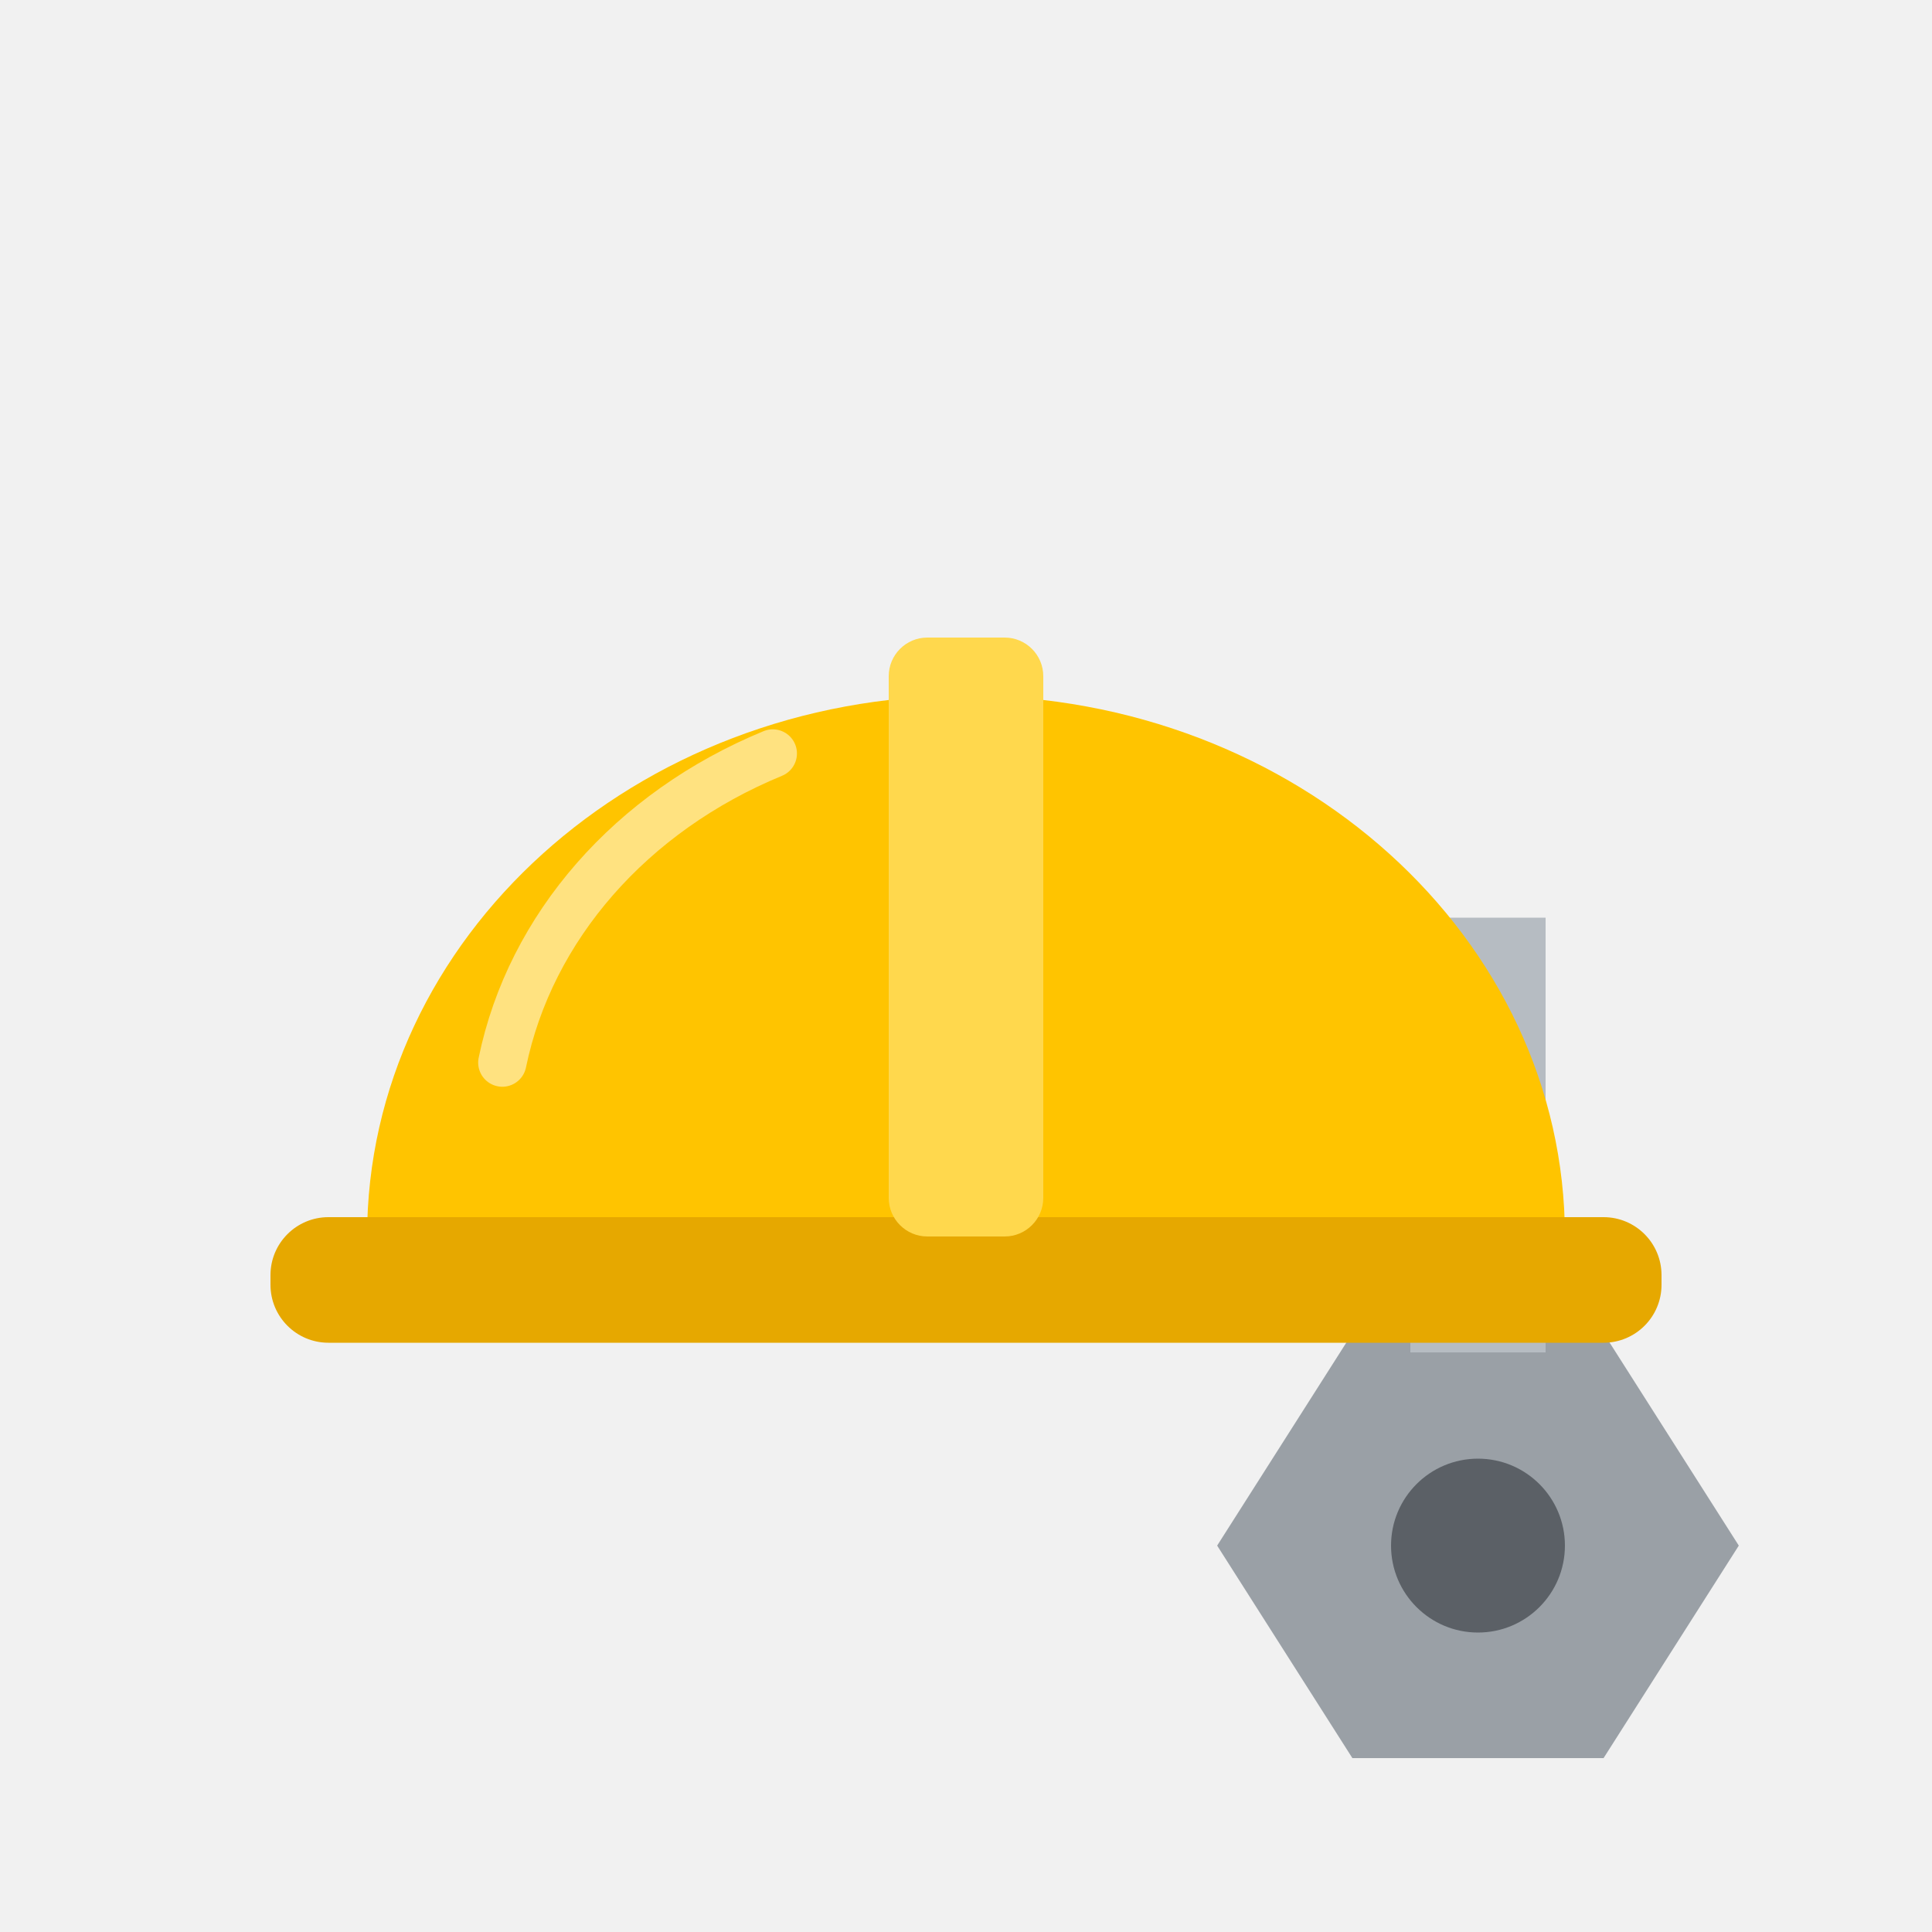
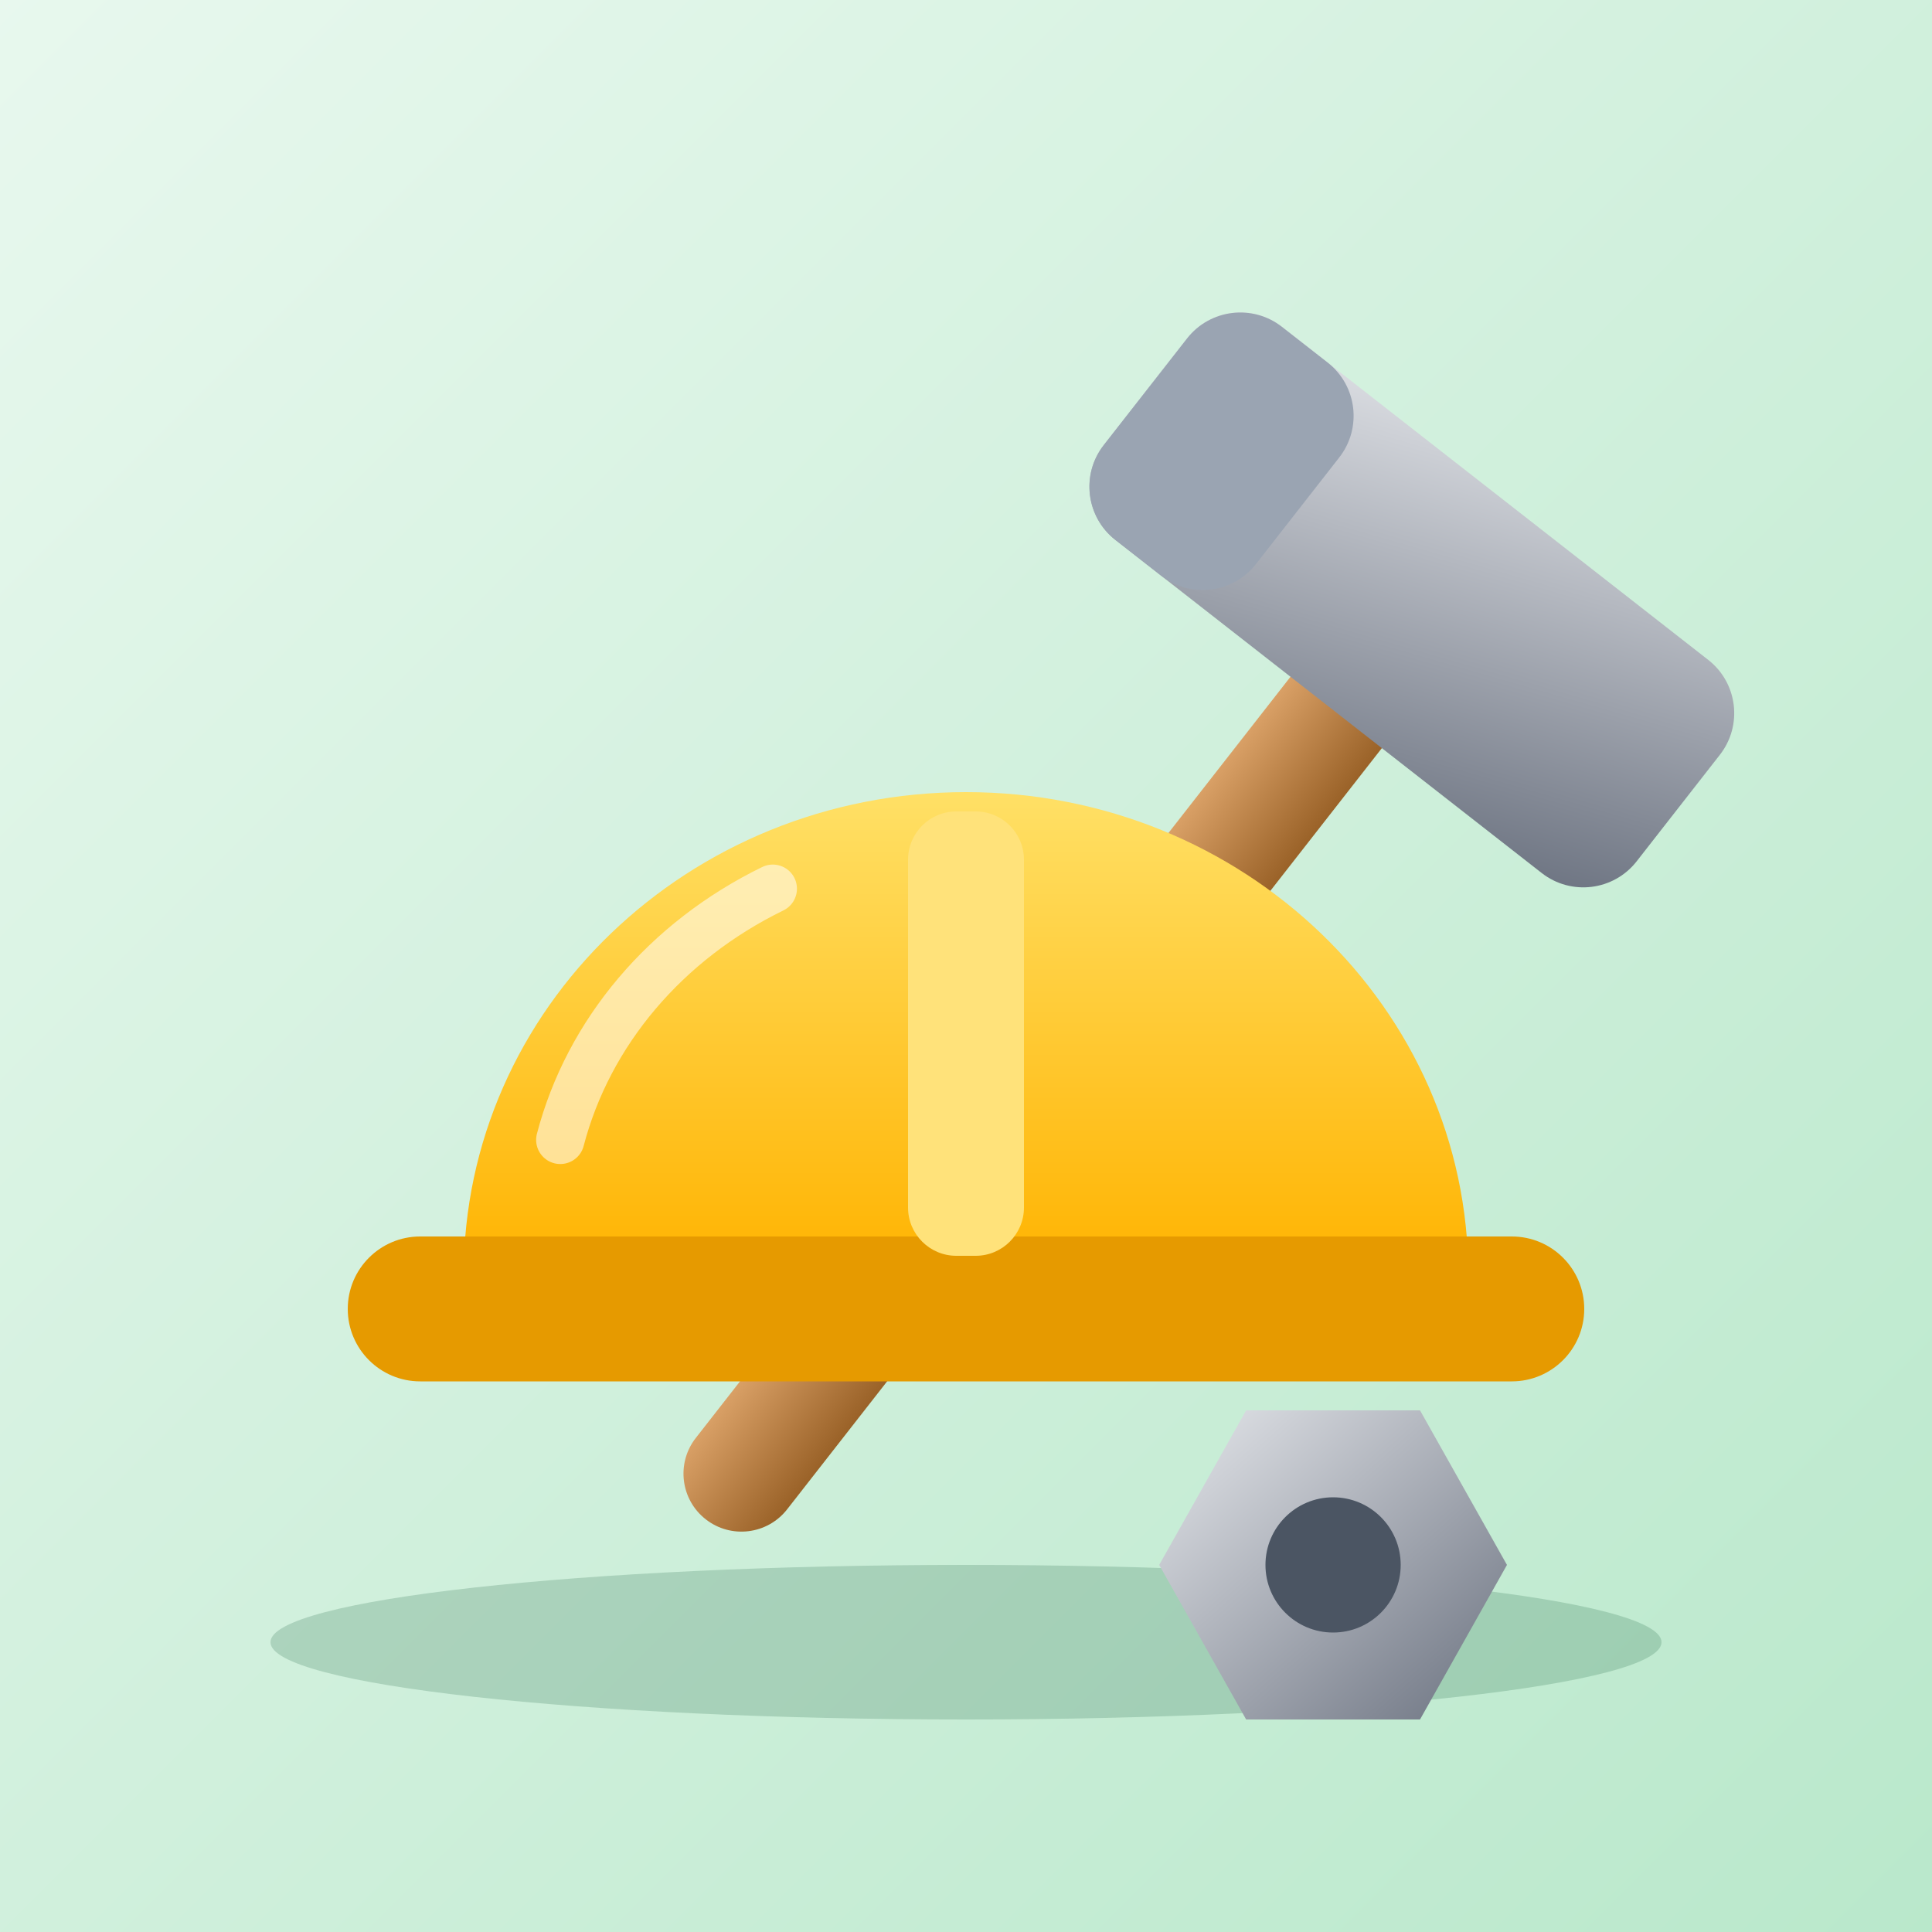
<svg xmlns="http://www.w3.org/2000/svg" viewBox="0 0 200 200">
-   <rect width="200" height="200" fill="#f1f1f1" />
-   <polygon points="140,138 166,138 180,160 166,182 140,182 126,160" fill="#9aa0a6" />
-   <circle cx="153" cy="160" r="9" fill="#5b6066" />
-   <rect x="146" y="95" width="14" height="45" fill="#b6bcc2" />
-   <path d="M38 128 A62 56 0 0 1 162 128Z" fill="#ffc400" />
-   <rect x="28" y="126" width="144" height="13" rx="6" fill="#e6a800" />
-   <rect x="92" y="66" width="16" height="62" rx="4" fill="#ffd84d" />
-   <path d="M52 110 A50 44 0 0 1 80 78" stroke="#fff" stroke-width="5" fill="none" opacity=".5" stroke-linecap="round" />
+   <defs>
+     <linearGradient id="bg" x1="0" y1="0" x2="1" y2="1">
+       <stop offset="0" stop-color="#e8f8ee" />
+       <stop offset="1" stop-color="#b9e8cb" />
+     </linearGradient>
+     <linearGradient id="hat" x1="0" y1="0" x2="0" y2="1">
+       <stop offset="0" stop-color="#ffe066" />
+       <stop offset="1" stop-color="#ffb300" />
+     </linearGradient>
+     <linearGradient id="steel" x1="0" y1="0" x2="1" y2="1">
+       <stop offset="0" stop-color="#e5e7eb" />
+       <stop offset="1" stop-color="#6b7280" />
+     </linearGradient>
+     <linearGradient id="wood" x1="0" y1="0" x2="1" y2="0">
+       <stop offset="0" stop-color="#d9a066" />
+       <stop offset="1" stop-color="#9a6228" />
+     </linearGradient>
+   </defs>
+   <rect width="200" height="200" fill="url(#bg)" />
+   <ellipse cx="100" cy="170" rx="72" ry="8" fill="#064e2b" opacity=".18" />
+   <g transform="rotate(38 110 110)">
+     <rect x="104" y="46" width="12" height="124" rx="6" fill="url(#wood)" />
+     <rect x="74" y="36" width="70" height="28" rx="7" fill="url(#steel)" />
+     <rect x="74" y="36" width="20" height="28" rx="7" fill="#9aa4b2" />
+   </g>
+   <polygon points="156,162 147,178 129,178 120,162 129,146 147,146" fill="url(#steel)" />
+   <circle cx="138" cy="162" r="7" fill="#4b5563" />
+   <path d="M48 132A52 50 0 0 1 152 132Z" fill="url(#hat)" />
+   <rect x="36" y="128" width="128" height="15" rx="7.5" fill="#e69a00" />
+   <rect x="94" y="84" width="12" height="46" rx="5" fill="#ffe27a" />
+   <path d="M58 118A44 40 0 0 1 80 92" stroke="#fff" stroke-width="5" fill="none" opacity=".55" stroke-linecap="round" />
</svg>
